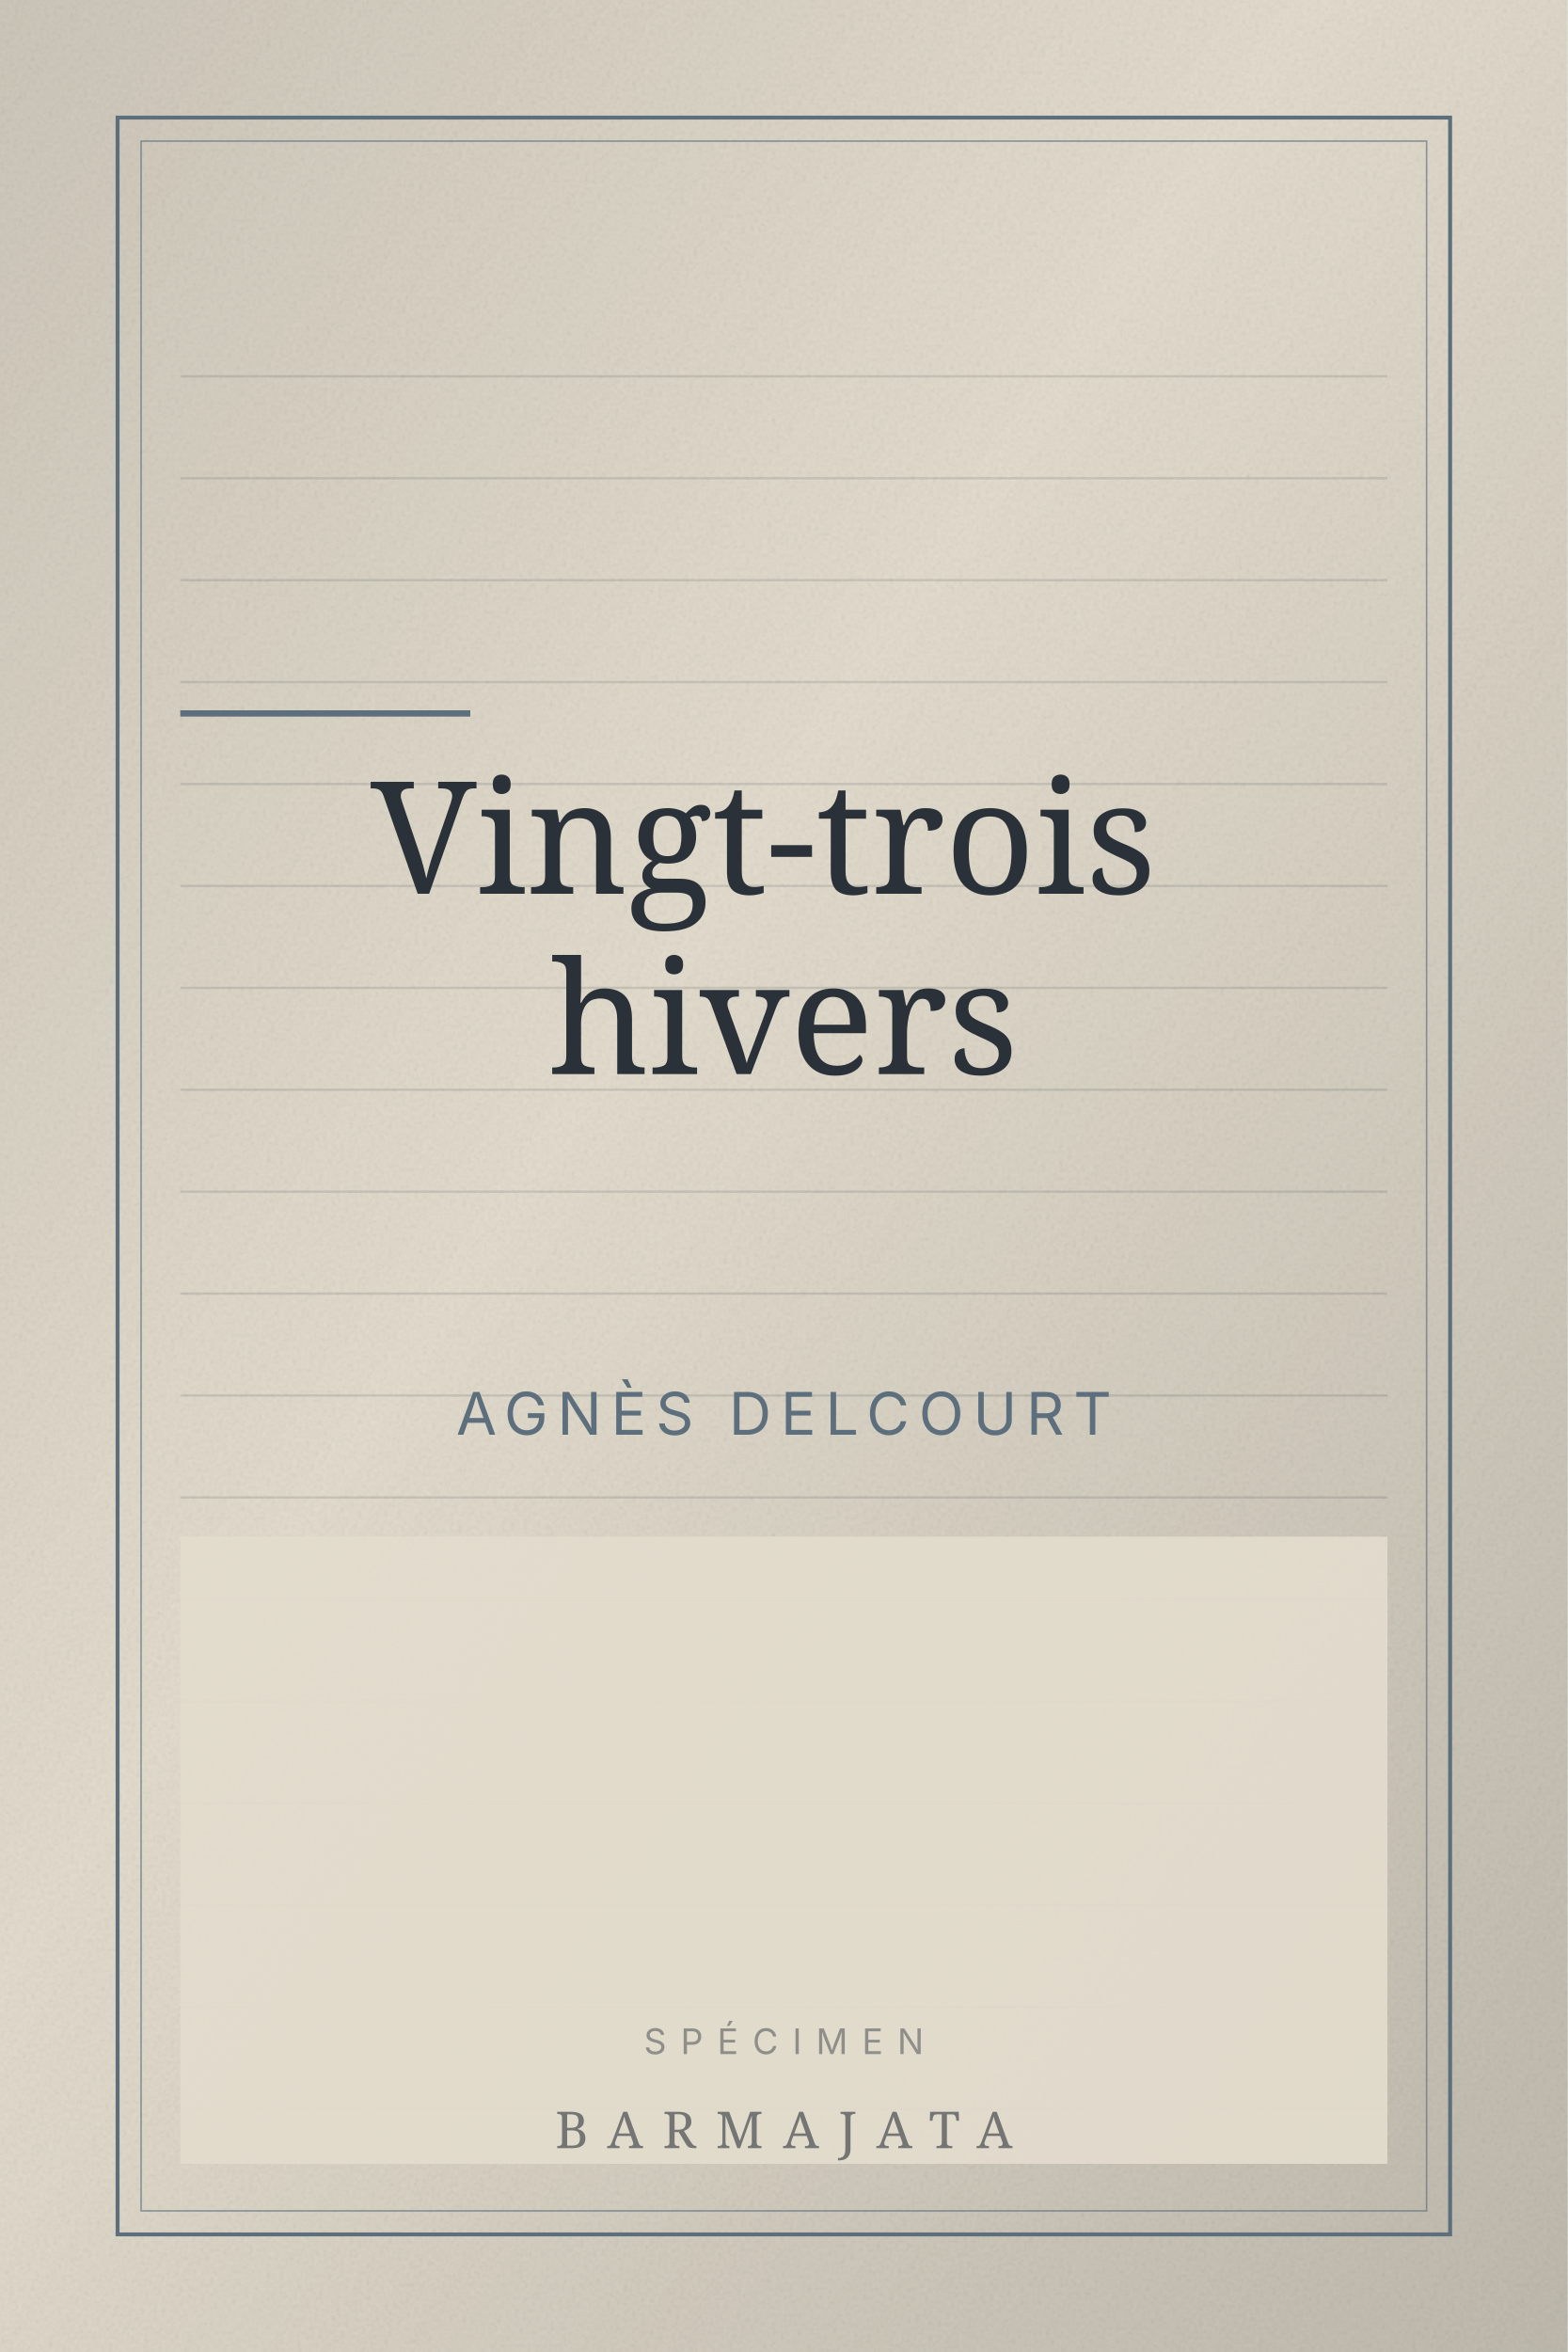
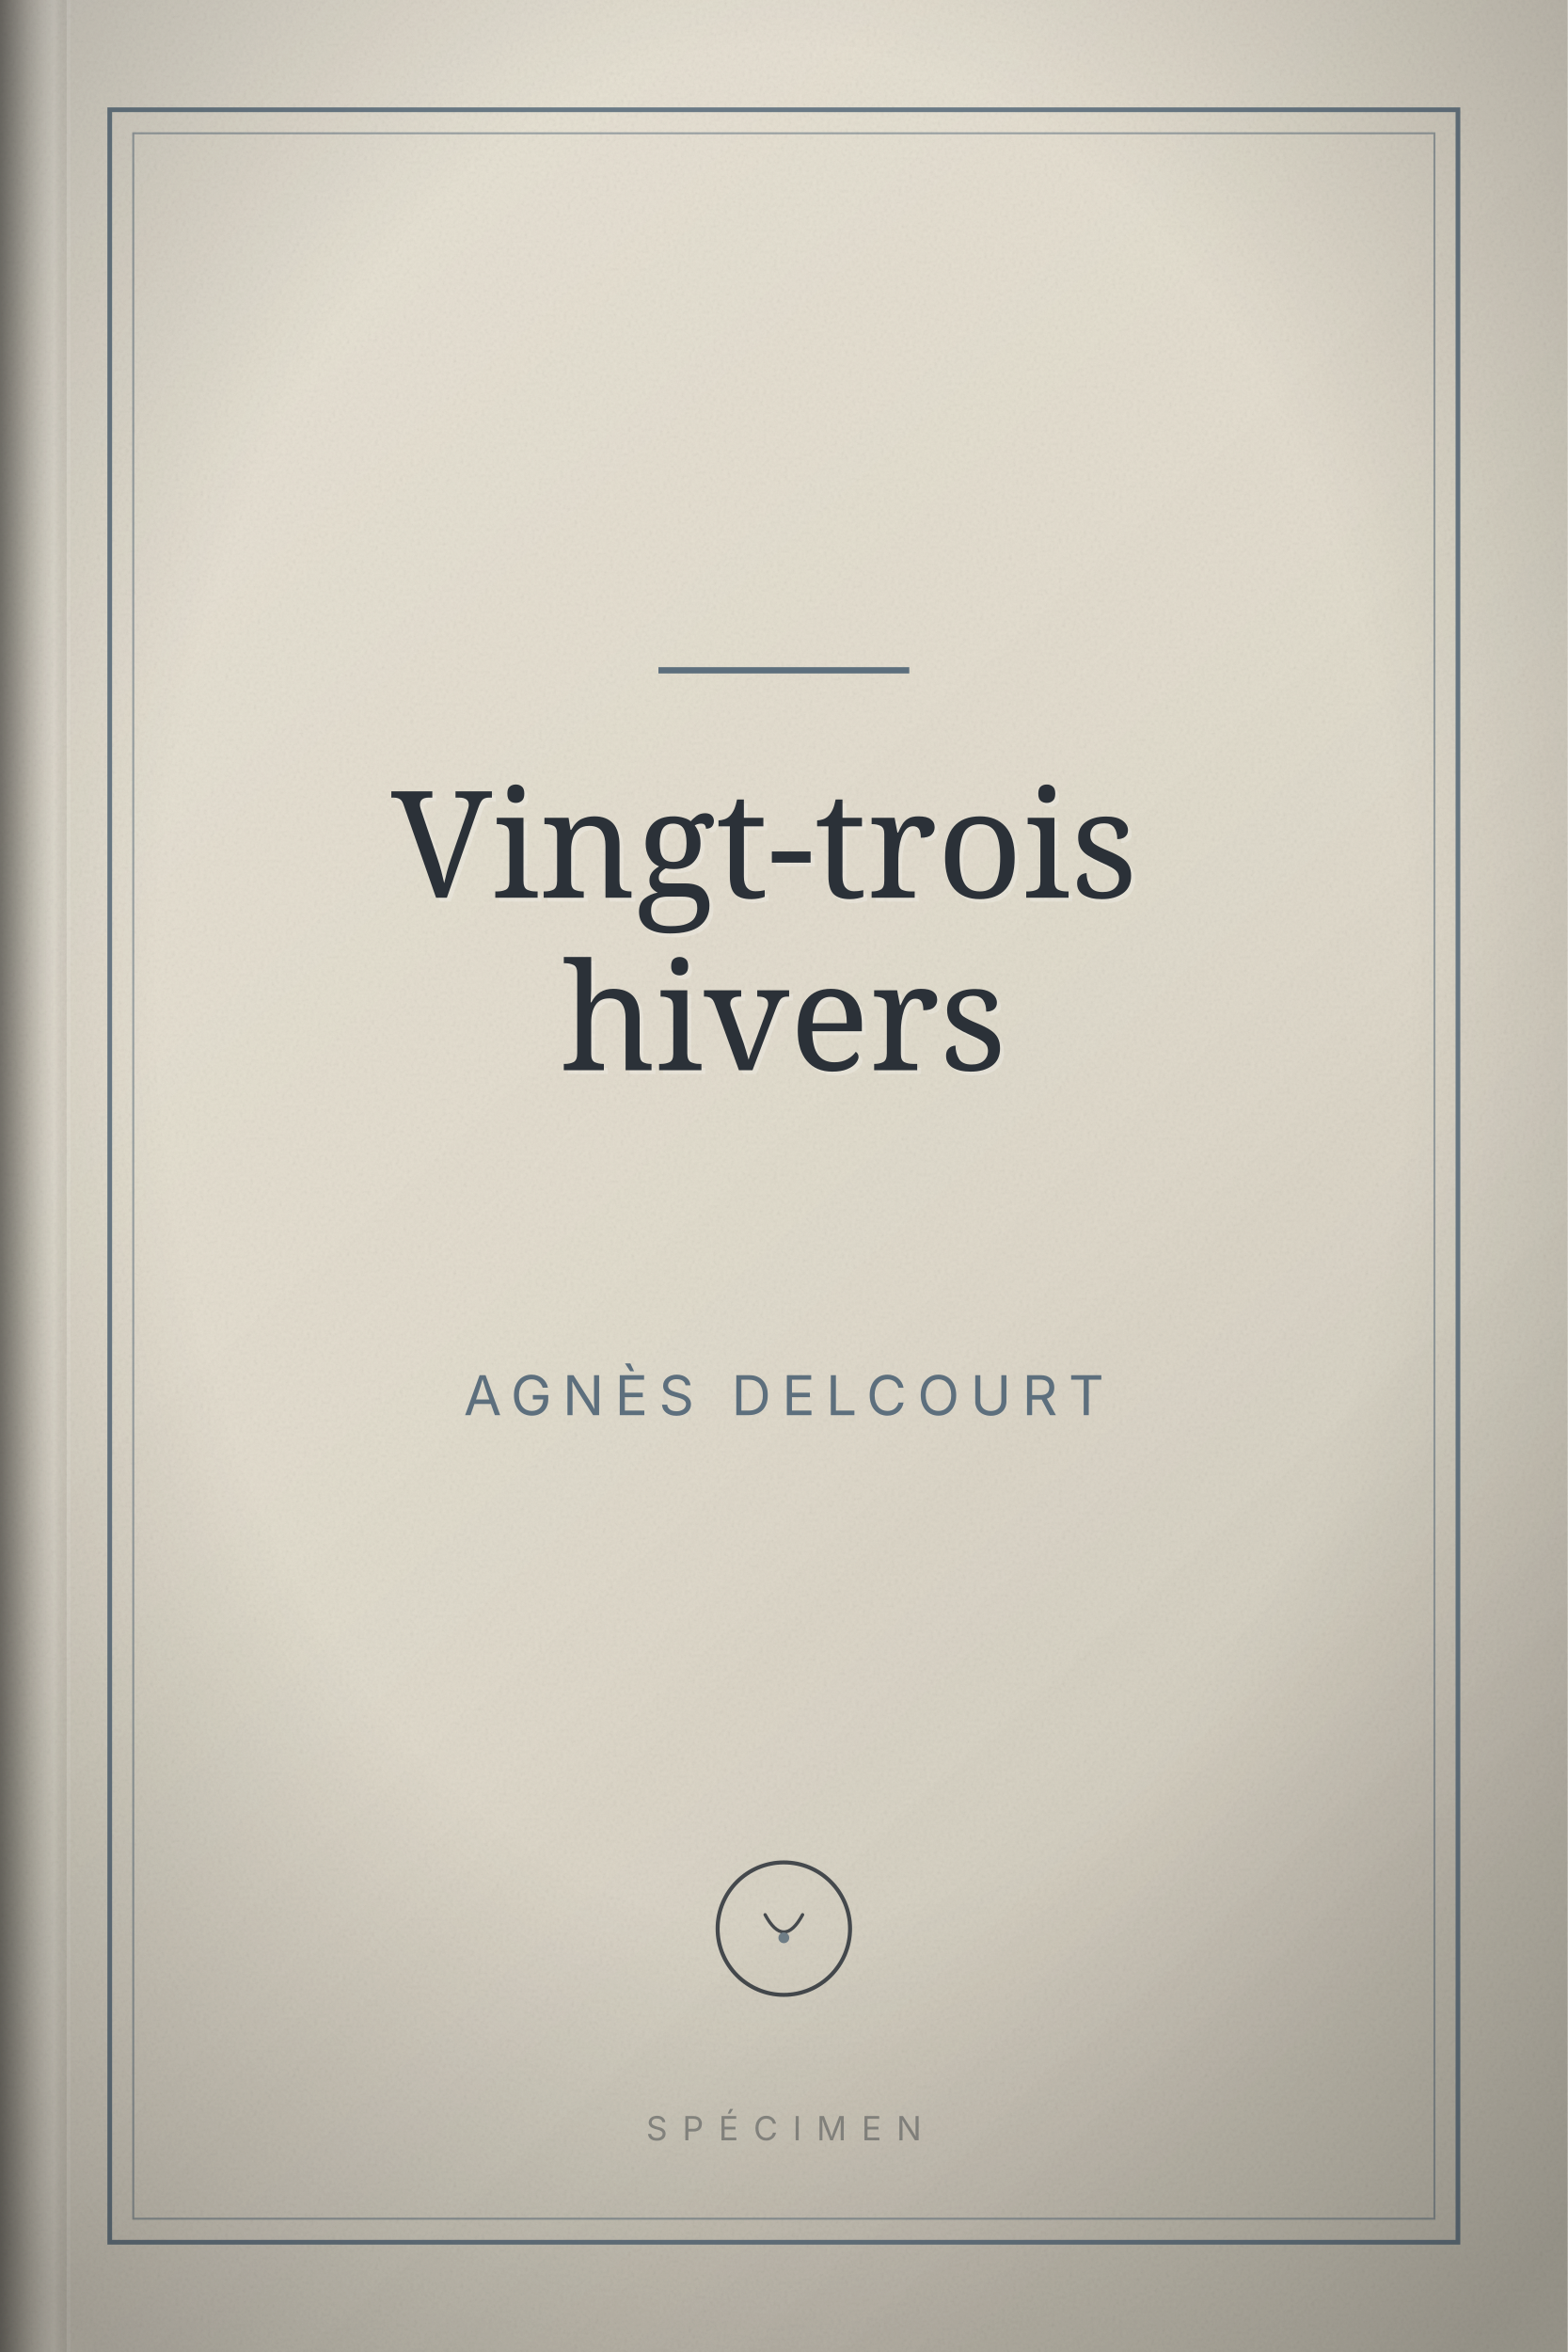
<svg xmlns="http://www.w3.org/2000/svg" viewBox="0 0 400 600" role="img" aria-hidden="true">
  <defs>
-     <filter id="grain" x="0" y="0" width="100%" height="100%">
-       <feTurbulence type="fractalNoise" baseFrequency="0.9" numOctaves="4" stitchTiles="stitch" />
+     <filter id="fibre" x="0" y="0" width="100%" height="100%">
+       <feTurbulence type="fractalNoise" baseFrequency="1.1" numOctaves="5" stitchTiles="stitch" />
      <feColorMatrix type="saturate" values="0" />
    </filter>
-     <linearGradient id="usure" x1="0" y1="0" x2="1" y2="1">
-       <stop offset="0%" stop-color="#000" stop-opacity="0.10" />
-       <stop offset="42%" stop-color="#000" stop-opacity="0" />
-       <stop offset="100%" stop-color="#000" stop-opacity="0.16" />
+     <linearGradient id="tranche" x1="0" y1="0" x2="1" y2="0">
+       <stop offset="0%" stop-color="#000" stop-opacity="0.45" />
+       <stop offset="42%" stop-color="#000" stop-opacity="0.16" />
+       <stop offset="82%" stop-color="#fff" stop-opacity="0.10" />
+       <stop offset="100%" stop-color="#000" stop-opacity="0.05" />
+     </linearGradient>
+     <radialGradient id="vignette" cx="50%" cy="42%" r="72%">
+       <stop offset="55%" stop-color="#000" stop-opacity="0" />
+       <stop offset="100%" stop-color="#000" stop-opacity="0.26" />
+     </radialGradient>
+     <linearGradient id="lumiere" x1="0" y1="0" x2="0.6" y2="1">
+       <stop offset="0%" stop-color="#fff" stop-opacity="0.16" />
+       <stop offset="46%" stop-color="#fff" stop-opacity="0.03" />
+       <stop offset="100%" stop-color="#000" stop-opacity="0.10" />
    </linearGradient>
  </defs>
  <rect width="400" height="600" fill="#e2dccd" />
-   <rect width="400" height="600" filter="url(#grain)" opacity="0.16" style="mix-blend-mode:multiply" />
-   <rect width="400" height="600" fill="url(#usure)" />
-   <g stroke="#2b3138" stroke-width="0.6" opacity="0.14">
-     <line x1="46" y1="96" x2="354" y2="96" />
-     <line x1="46" y1="122" x2="354" y2="122" />
-     <line x1="46" y1="148" x2="354" y2="148" />
-     <line x1="46" y1="174" x2="354" y2="174" />
-     <line x1="46" y1="200" x2="354" y2="200" />
-     <line x1="46" y1="226" x2="354" y2="226" />
-     <line x1="46" y1="252" x2="354" y2="252" />
-     <line x1="46" y1="278" x2="354" y2="278" />
-     <line x1="46" y1="304" x2="354" y2="304" />
-     <line x1="46" y1="330" x2="354" y2="330" />
-     <line x1="46" y1="356" x2="354" y2="356" />
-     <line x1="46" y1="382" x2="354" y2="382" />
-     <line x1="46" y1="408" x2="354" y2="408" />
-     <line x1="46" y1="434" x2="354" y2="434" />
-     <line x1="46" y1="460" x2="354" y2="460" />
-     <line x1="46" y1="486" x2="354" y2="486" />
-     <line x1="46" y1="512" x2="354" y2="512" />
-     <line x1="46" y1="538" x2="354" y2="538" />
+   <rect width="400" height="600" fill="url(#lumiere)" />
+   <rect width="400" height="600" filter="url(#fibre)" opacity="0.13" style="mix-blend-mode:multiply" />
+   <rect x="28" y="28" width="344" height="544" fill="none" stroke="#5d6f7d" stroke-width="1.2" opacity="0.9" />
+   <rect x="34" y="34" width="332" height="532" fill="none" stroke="#5d6f7d" stroke-width="0.5" opacity="0.55" />
+   <line x1="168" y1="171" x2="232" y2="171" stroke="#5d6f7d" stroke-width="1.6" />
+   <text x="200" y="230" text-anchor="middle" font-family="'Cormorant Garamond', Georgia, serif" font-size="38" font-weight="500" fill="#ffffff" opacity="0.22">
+     <tspan x="201" dy="0">Vingt-trois</tspan>
+     <tspan x="201" dy="44">hivers</tspan>
+   </text>
+   <text x="200" y="229" text-anchor="middle" font-family="'Cormorant Garamond', Georgia, serif" font-size="38" font-weight="500" fill="#2b3138">
+     <tspan x="200" dy="0">Vingt-trois</tspan>
+     <tspan x="200" dy="44">hivers</tspan>
+   </text>
+   <text x="200" y="361" text-anchor="middle" font-family="'Inter', system-ui, sans-serif" font-size="14" letter-spacing="2.8" fill="#5d6f7d">AGNÈS DELCOURT</text>
+   <g transform="translate(200 492) scale(0.30)" opacity="0.85">
+     <circle cx="0" cy="0" r="56.32" fill="none" stroke="#2b3138" stroke-width="3.4" />
+     <path d="M-15.94 -11.83 Q0 17.57 15.94 -11.83" fill="none" stroke="#2b3138" stroke-width="2.8" stroke-linecap="round" />
+     <circle cx="0" cy="7.77" r="4.6" fill="#5d6f7d" />
  </g>
-   <rect x="46" y="392" width="308" height="160" fill="#e2dccd" opacity="0.94" />
-   <rect x="30" y="30" width="340" height="540" fill="none" stroke="#5d6f7d" stroke-width="1" />
-   <rect x="36" y="36" width="328" height="528" fill="none" stroke="#5d6f7d" stroke-width="0.4" opacity="0.65" />
-   <line x1="46" y1="182" x2="120" y2="182" stroke="#5d6f7d" stroke-width="1.6" />
-   <text x="200" y="228" text-anchor="middle" font-family="'Cormorant Garamond', Georgia, serif" font-size="40" font-weight="500" fill="#2b3138">
-     <tspan x="200" dy="0">Vingt-trois</tspan>
-     <tspan x="200" dy="46">hivers</tspan>
-   </text>
-   <text x="200" y="366" text-anchor="middle" font-family="'Inter', system-ui, sans-serif" font-size="15" letter-spacing="2.4" fill="#5d6f7d">AGNÈS DELCOURT</text>
-   <text x="200" y="524" text-anchor="middle" font-family="'Inter', system-ui, sans-serif" font-size="9" letter-spacing="3.6" fill="#2b3138" opacity="0.45">SPÉCIMEN</text>
-   <text x="200" y="548" text-anchor="middle" font-family="'Cormorant Garamond', Georgia, serif" font-size="13" letter-spacing="5" fill="#2b3138" opacity="0.6">BARMAJATA</text>
+   <text x="200" y="546" text-anchor="middle" font-family="'Inter', system-ui, sans-serif" font-size="8.5" letter-spacing="3.8" fill="#2b3138" opacity="0.42">SPÉCIMEN</text>
+   <rect x="0" y="0" width="17" height="600" fill="url(#tranche)" />
+   <line x1="17.5" y1="0" x2="17.5" y2="600" stroke="#fff" stroke-opacity="0.13" stroke-width="1" />
+   <rect width="400" height="600" fill="url(#vignette)" />
</svg>
